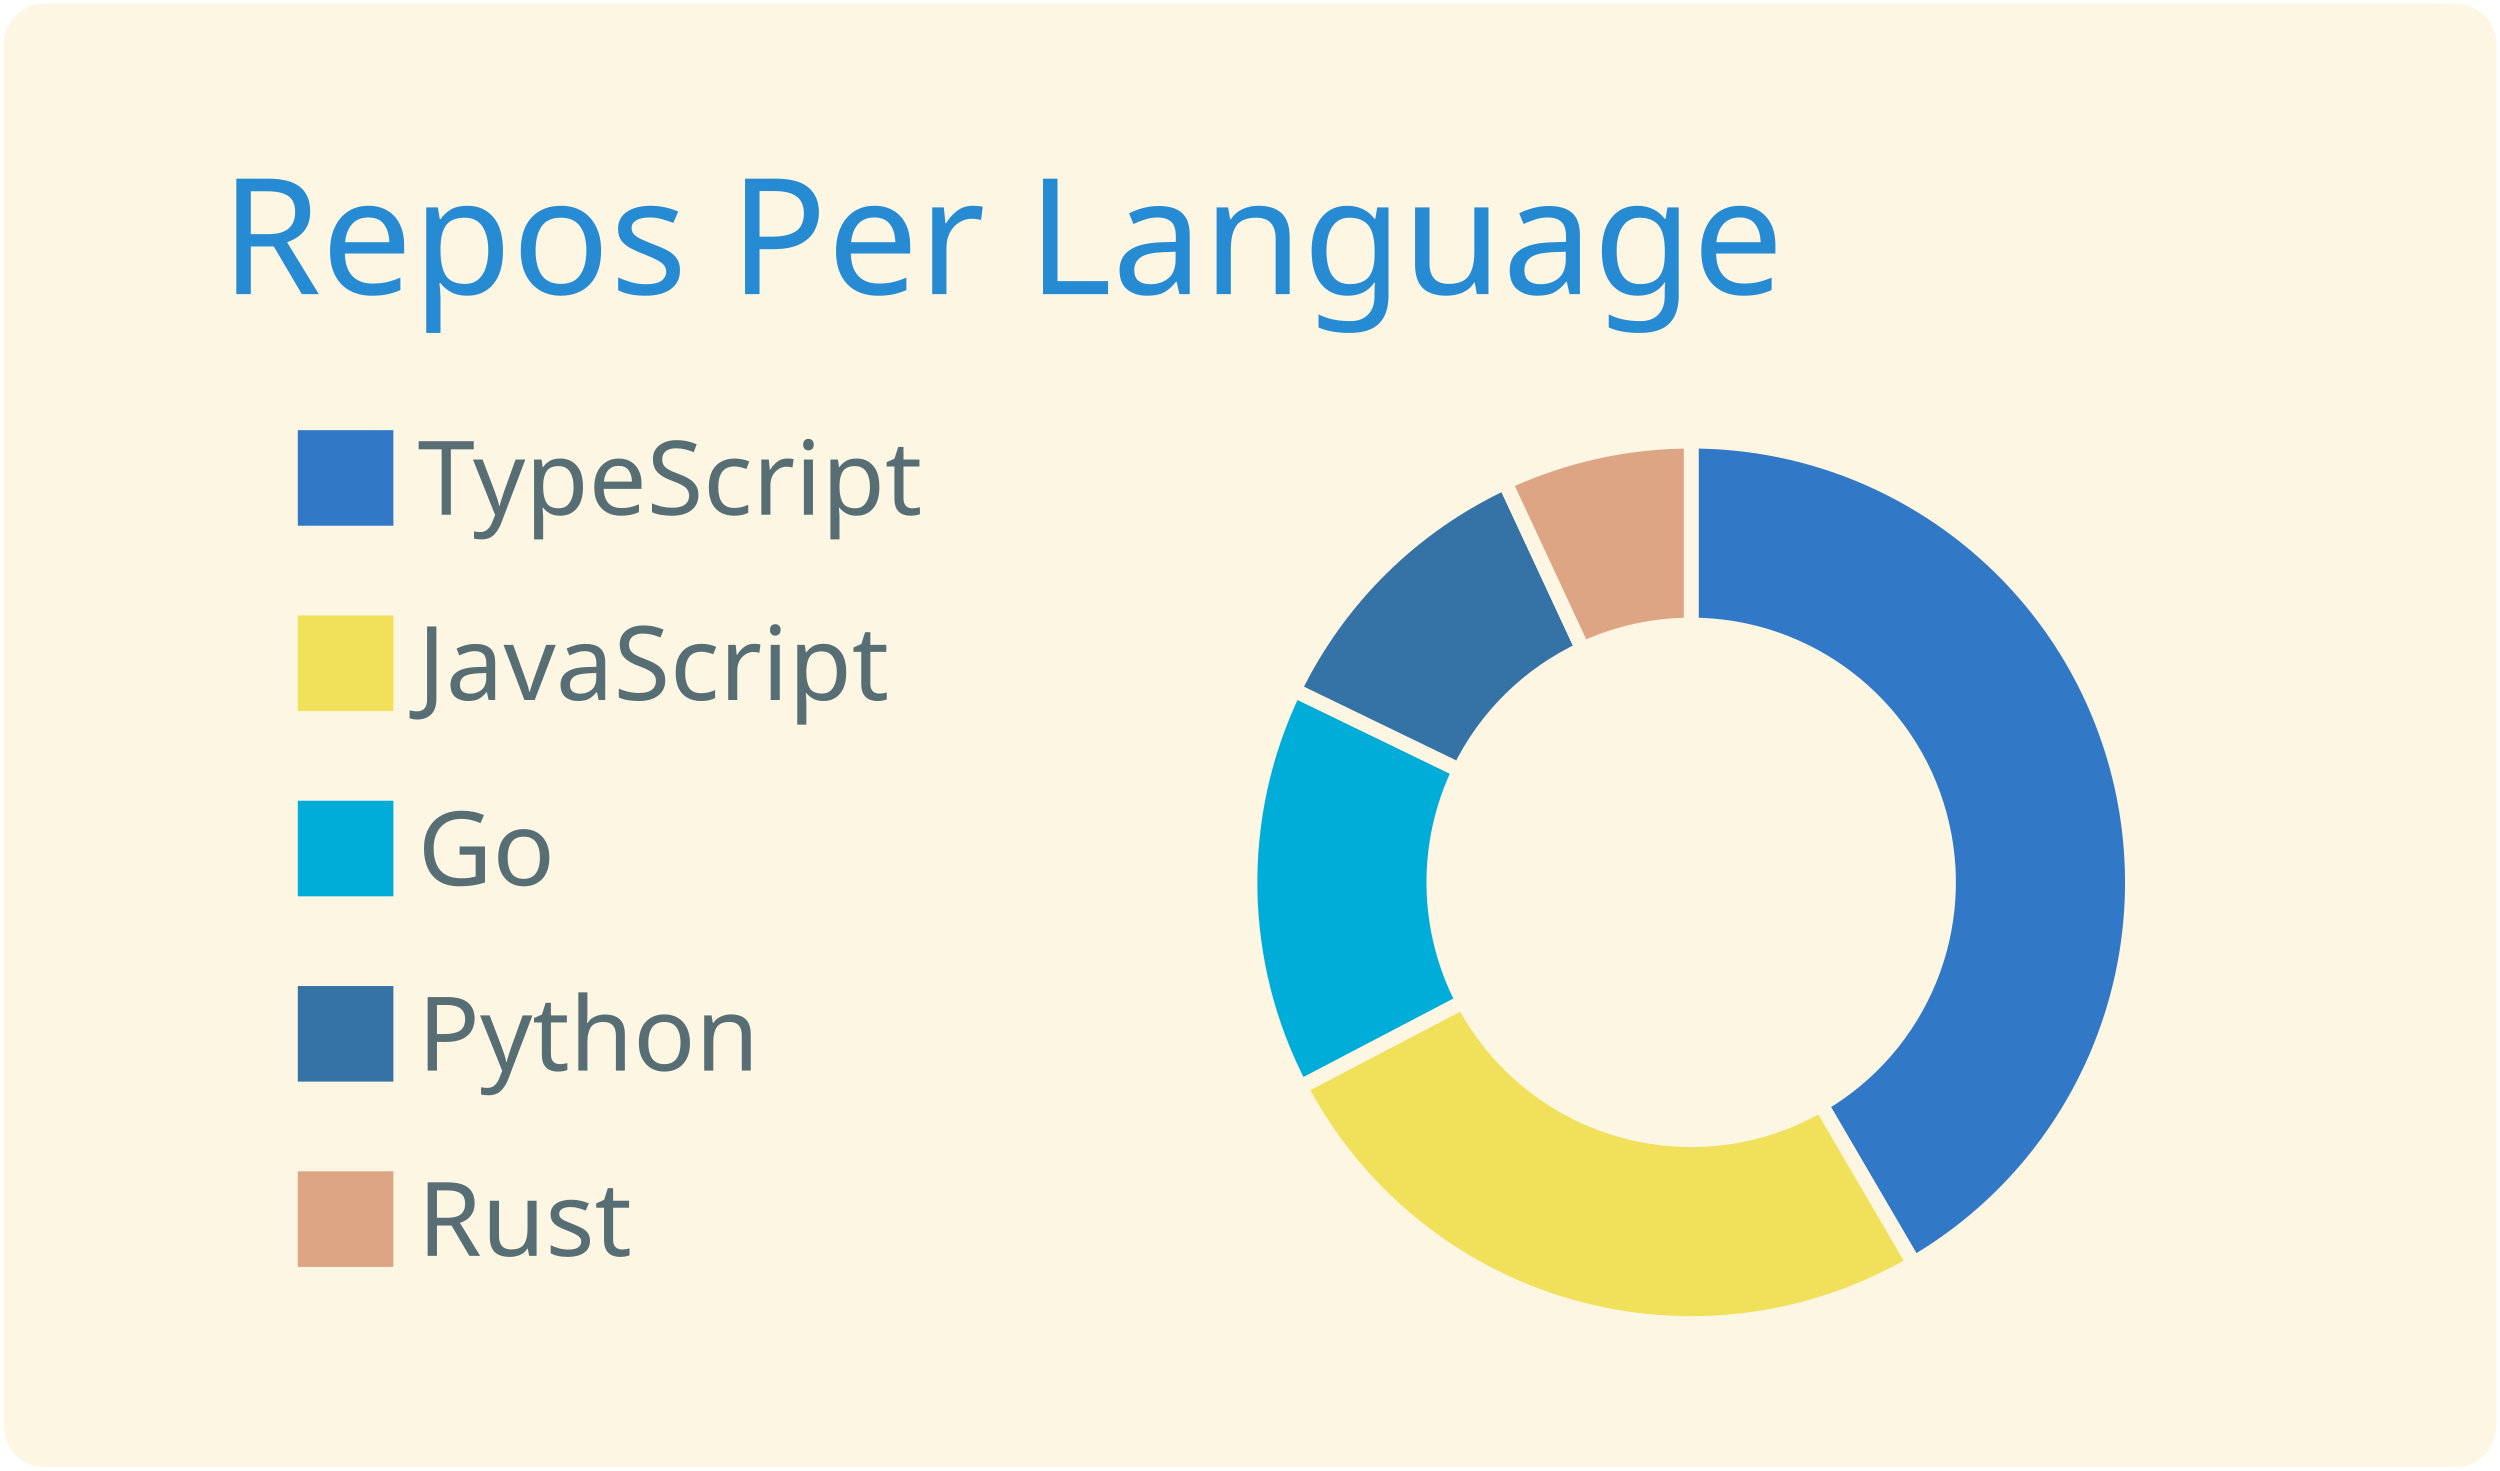
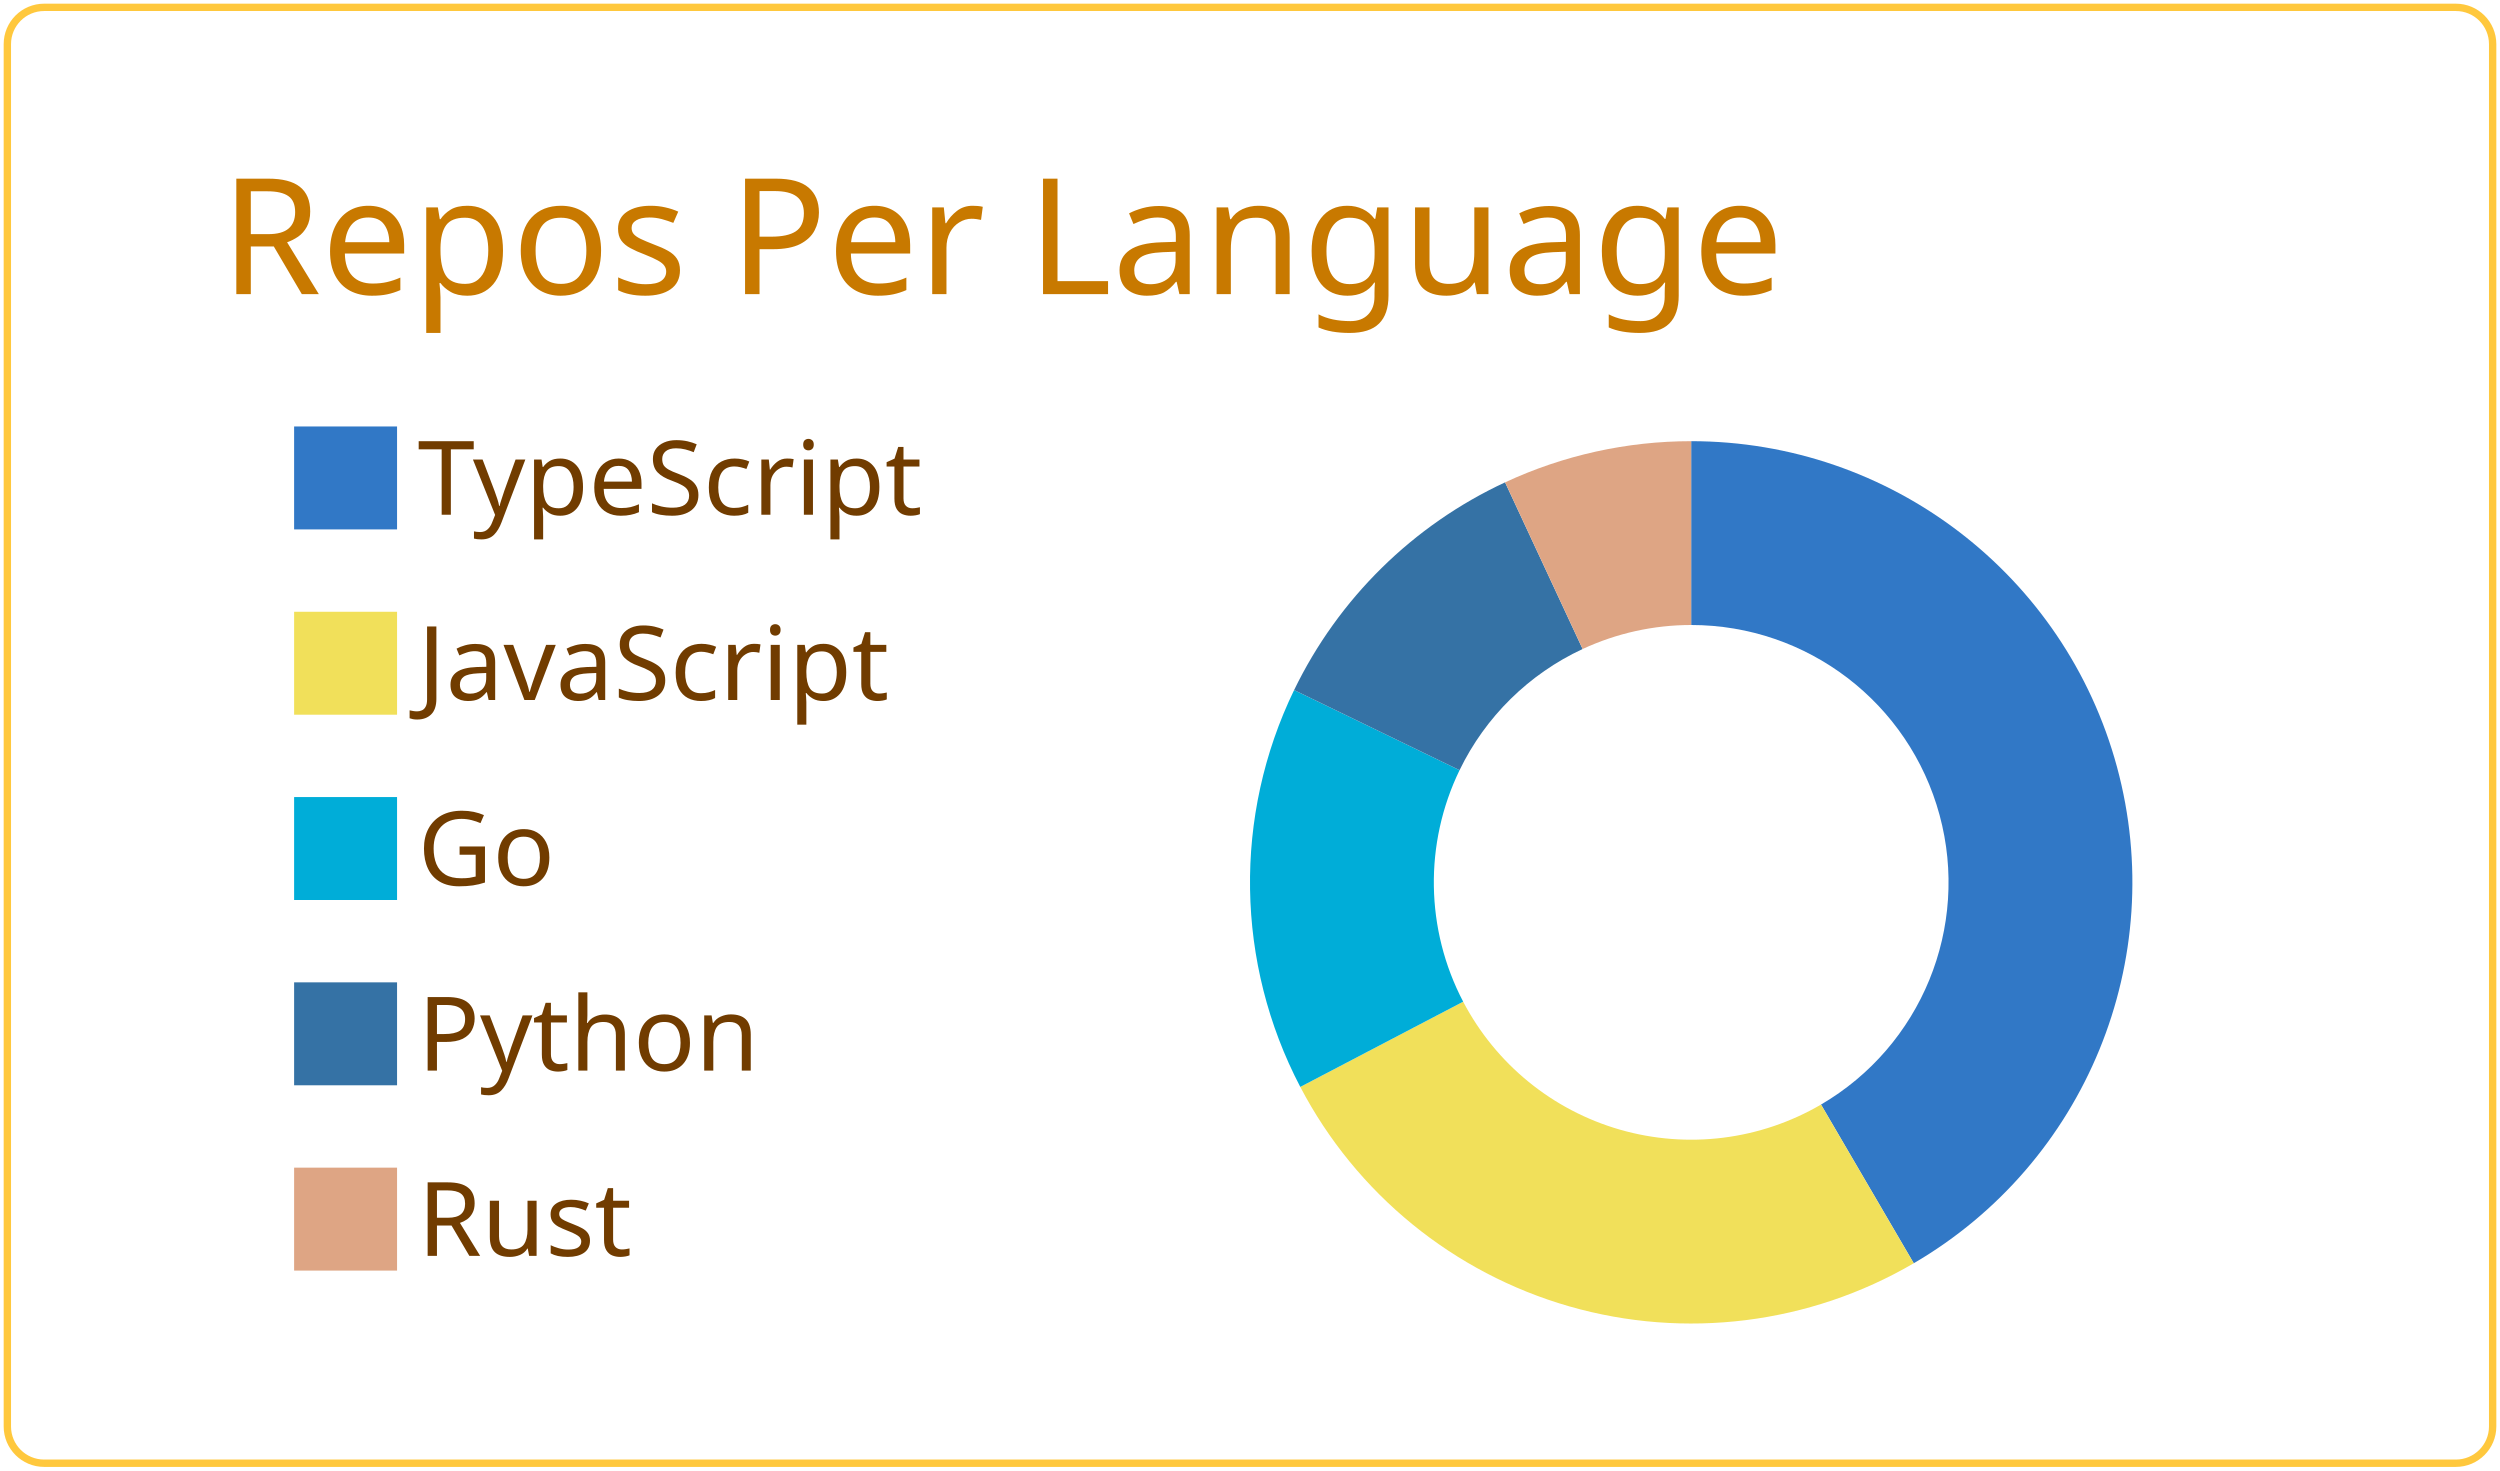
<svg xmlns="http://www.w3.org/2000/svg" width="340" height="200" viewBox="0 0 340 200">
  <style>
@keyframes gpsc-fade{from{opacity:0}to{opacity:1}}
@keyframes gpsc-rise{from{opacity:0;transform:translateY(16px)}to{opacity:1;transform:translateY(0)}}
@keyframes gpsc-grow{from{transform:scaleY(0)}to{transform:scaleY(1)}}
@keyframes gpsc-pop{from{opacity:0;transform:scale(.55)}to{opacity:1;transform:scale(1)}}
@keyframes gpsc-wipe{from{transform:translateX(calc(-1 * var(--gpsc-w,420px)))}to{transform:translateX(0)}}
@keyframes gpsc-tint{from{filter:sepia(.7) saturate(4) hue-rotate(-70deg)}to{filter:sepia(0) saturate(1) hue-rotate(0)}}
@keyframes gpsc-rgb{0%{filter:hue-rotate(0deg) saturate(1)}50%{filter:hue-rotate(180deg) saturate(1.7)}100%{filter:hue-rotate(360deg) saturate(1)}}.gpsc-item{animation:gpsc-fade 1.2s ease both calc(var(--gpsc-i,0) * 0.18s)}.arc{animation:gpsc-pop 1.2s ease both 1.35s;transform-box:fill-box;transform-origin:center}rect.bar{animation:gpsc-grow 1.5s cubic-bezier(.2,.7,.3,1) both 1.35s;transform-box:fill-box;transform-origin:center bottom}.gpsc-reveal{animation:gpsc-wipe 1.8s linear both 1.2s}@media (prefers-reduced-motion:reduce){.gpsc-root,.gpsc-root *,.gpsc-item,.gpsc-chart,rect.bar,.arc,.gpsc-reveal{animation:none!important}}</style>
  <style>* {
          font-family: 'Segoe UI', Ubuntu, "Helvetica Neue", Sans-Serif
        }</style>
  <g class="gpsc-root">
-     <rect x="1" y="1" rx="5" ry="5" height="99%" width="99.412%" stroke="#fdf6e3" stroke-width="1" fill="#fdf6e3" stroke-opacity="1" />
-     <text x="30" y="40" class="gpsc-item" style="--gpsc-i: 0; font-size: 22px; fill: #268bd2;">Repos Per Language</text>
+     <rect x="1" y="1" rx="5" ry="5" height="99%" width="99.412%" stroke="#ffc83d" stroke-width="1" fill="#ffffff00" stroke-opacity="1" />
+     <text x="30" y="40" class="gpsc-item" style="--gpsc-i: 0; font-size: 22px; fill: #c87900;">Repos Per Language</text>
    <g transform="translate(0,40)">
      <g transform="translate(40,0)">
-         <rect y="18" width="14" height="14" class="gpsc-item" style="--gpsc-i: 0; stroke-width: 1px;" fill="#3178c6" stroke="#fdf6e3" />
-         <rect y="43.2" width="14" height="14" class="gpsc-item" style="--gpsc-i: 1; stroke-width: 1px;" fill="#f1e05a" stroke="#fdf6e3" />
-         <rect y="68.4" width="14" height="14" class="gpsc-item" style="--gpsc-i: 2; stroke-width: 1px;" fill="#00add8" stroke="#fdf6e3" />
-         <rect y="93.6" width="14" height="14" class="gpsc-item" style="--gpsc-i: 3; stroke-width: 1px;" fill="#3572a5" stroke="#fdf6e3" />
-         <rect y="118.8" width="14" height="14" class="gpsc-item" style="--gpsc-i: 4; stroke-width: 1px;" fill="#dea584" stroke="#fdf6e3" />
-         <text x="16.8" y="30" class="gpsc-item" style="--gpsc-i: 0; fill: #586e75; font-size: 14px;">TypeScript</text>
-         <text x="16.8" y="55.2" class="gpsc-item" style="--gpsc-i: 1; fill: #586e75; font-size: 14px;">JavaScript</text>
-         <text x="16.8" y="80.4" class="gpsc-item" style="--gpsc-i: 2; fill: #586e75; font-size: 14px;">Go</text>
-         <text x="16.8" y="105.6" class="gpsc-item" style="--gpsc-i: 3; fill: #586e75; font-size: 14px;">Python</text>
-         <text x="16.8" y="130.8" class="gpsc-item" style="--gpsc-i: 4; fill: #586e75; font-size: 14px;">Rust</text>
+         <rect y="18" width="14" height="14" class="gpsc-item" style="--gpsc-i: 0; stroke-width: 1px;" fill="#3178c6" stroke="#ffffff00" />
+         <rect y="43.2" width="14" height="14" class="gpsc-item" style="--gpsc-i: 1; stroke-width: 1px;" fill="#f1e05a" stroke="#ffffff00" />
+         <rect y="68.4" width="14" height="14" class="gpsc-item" style="--gpsc-i: 2; stroke-width: 1px;" fill="#00add8" stroke="#ffffff00" />
+         <rect y="93.6" width="14" height="14" class="gpsc-item" style="--gpsc-i: 3; stroke-width: 1px;" fill="#3572a5" stroke="#ffffff00" />
+         <rect y="118.8" width="14" height="14" class="gpsc-item" style="--gpsc-i: 4; stroke-width: 1px;" fill="#dea584" stroke="#ffffff00" />
+         <text x="16.8" y="30" class="gpsc-item" style="--gpsc-i: 0; fill: #713c00; font-size: 14px;">TypeScript</text>
+         <text x="16.8" y="55.2" class="gpsc-item" style="--gpsc-i: 1; fill: #713c00; font-size: 14px;">JavaScript</text>
+         <text x="16.8" y="80.4" class="gpsc-item" style="--gpsc-i: 2; fill: #713c00; font-size: 14px;">Go</text>
+         <text x="16.8" y="105.6" class="gpsc-item" style="--gpsc-i: 3; fill: #713c00; font-size: 14px;">Python</text>
+         <text x="16.8" y="130.8" class="gpsc-item" style="--gpsc-i: 4; fill: #713c00; font-size: 14px;">Rust</text>
      </g>
      <g transform="translate( 230, 80 )">
        <g class="arc" style="--gpsc-i: 0;">
-           <path d="M3.67394039744206e-15,-60A60,60,0,0,1,30.269,51.805L17.657,30.22A35,35,0,0,0,2.1431318985078682e-15,-35Z" style="fill: #3178c6; stroke-width: 2px;" stroke="#fdf6e3" />
+           <path d="M3.67394039744206e-15,-60A60,60,0,0,1,30.269,51.805L17.657,30.22A35,35,0,0,0,2.1431318985078682e-15,-35Z" style="fill: #3178c6; stroke-width: 2px;" stroke="#ffffff00" />
        </g>
        <g class="arc" style="--gpsc-i: 1;">
-           <path d="M30.269,51.805A60,60,0,0,1,-53.161,27.82L-31.01,16.228A35,35,0,0,0,17.657,30.22Z" style="fill: #f1e05a; stroke-width: 2px;" stroke="#fdf6e3" />
+           <path d="M30.269,51.805A60,60,0,0,1,-53.161,27.82L-31.01,16.228A35,35,0,0,0,17.657,30.22Z" style="fill: #f1e05a; stroke-width: 2px;" stroke="#ffffff00" />
        </g>
        <g class="arc" style="--gpsc-i: 2;">
-           <path d="M-53.161,27.82A60,60,0,0,1,-54,-26.153L-31.5,-15.256A35,35,0,0,0,-31.01,16.228Z" style="fill: #00add8; stroke-width: 2px;" stroke="#fdf6e3" />
+           <path d="M-53.161,27.82A60,60,0,0,1,-54,-26.153L-31.5,-15.256A35,35,0,0,0,-31.01,16.228Z" style="fill: #00add8; stroke-width: 2px;" stroke="#ffffff00" />
        </g>
        <g class="arc" style="--gpsc-i: 3;">
-           <path d="M-54,-26.153A60,60,0,0,1,-25.31,-54.4L-14.764,-31.734A35,35,0,0,0,-31.5,-15.256Z" style="fill: #3572a5; stroke-width: 2px;" stroke="#fdf6e3" />
+           <path d="M-54,-26.153A60,60,0,0,1,-25.31,-54.4L-14.764,-31.734A35,35,0,0,0,-31.5,-15.256Z" style="fill: #3572a5; stroke-width: 2px;" stroke="#ffffff00" />
        </g>
        <g class="arc" style="--gpsc-i: 4;">
-           <path d="M-25.31,-54.4A60,60,0,0,1,-1.1021821192326178e-14,-60L-6.429395695523604e-15,-35A35,35,0,0,0,-14.764,-31.734Z" style="fill: #dea584; stroke-width: 2px;" stroke="#fdf6e3" />
+           <path d="M-25.31,-54.4A60,60,0,0,1,-1.1021821192326178e-14,-60L-6.429395695523604e-15,-35A35,35,0,0,0,-14.764,-31.734Z" style="fill: #dea584; stroke-width: 2px;" stroke="#ffffff00" />
        </g>
      </g>
    </g>
  </g>
</svg>
